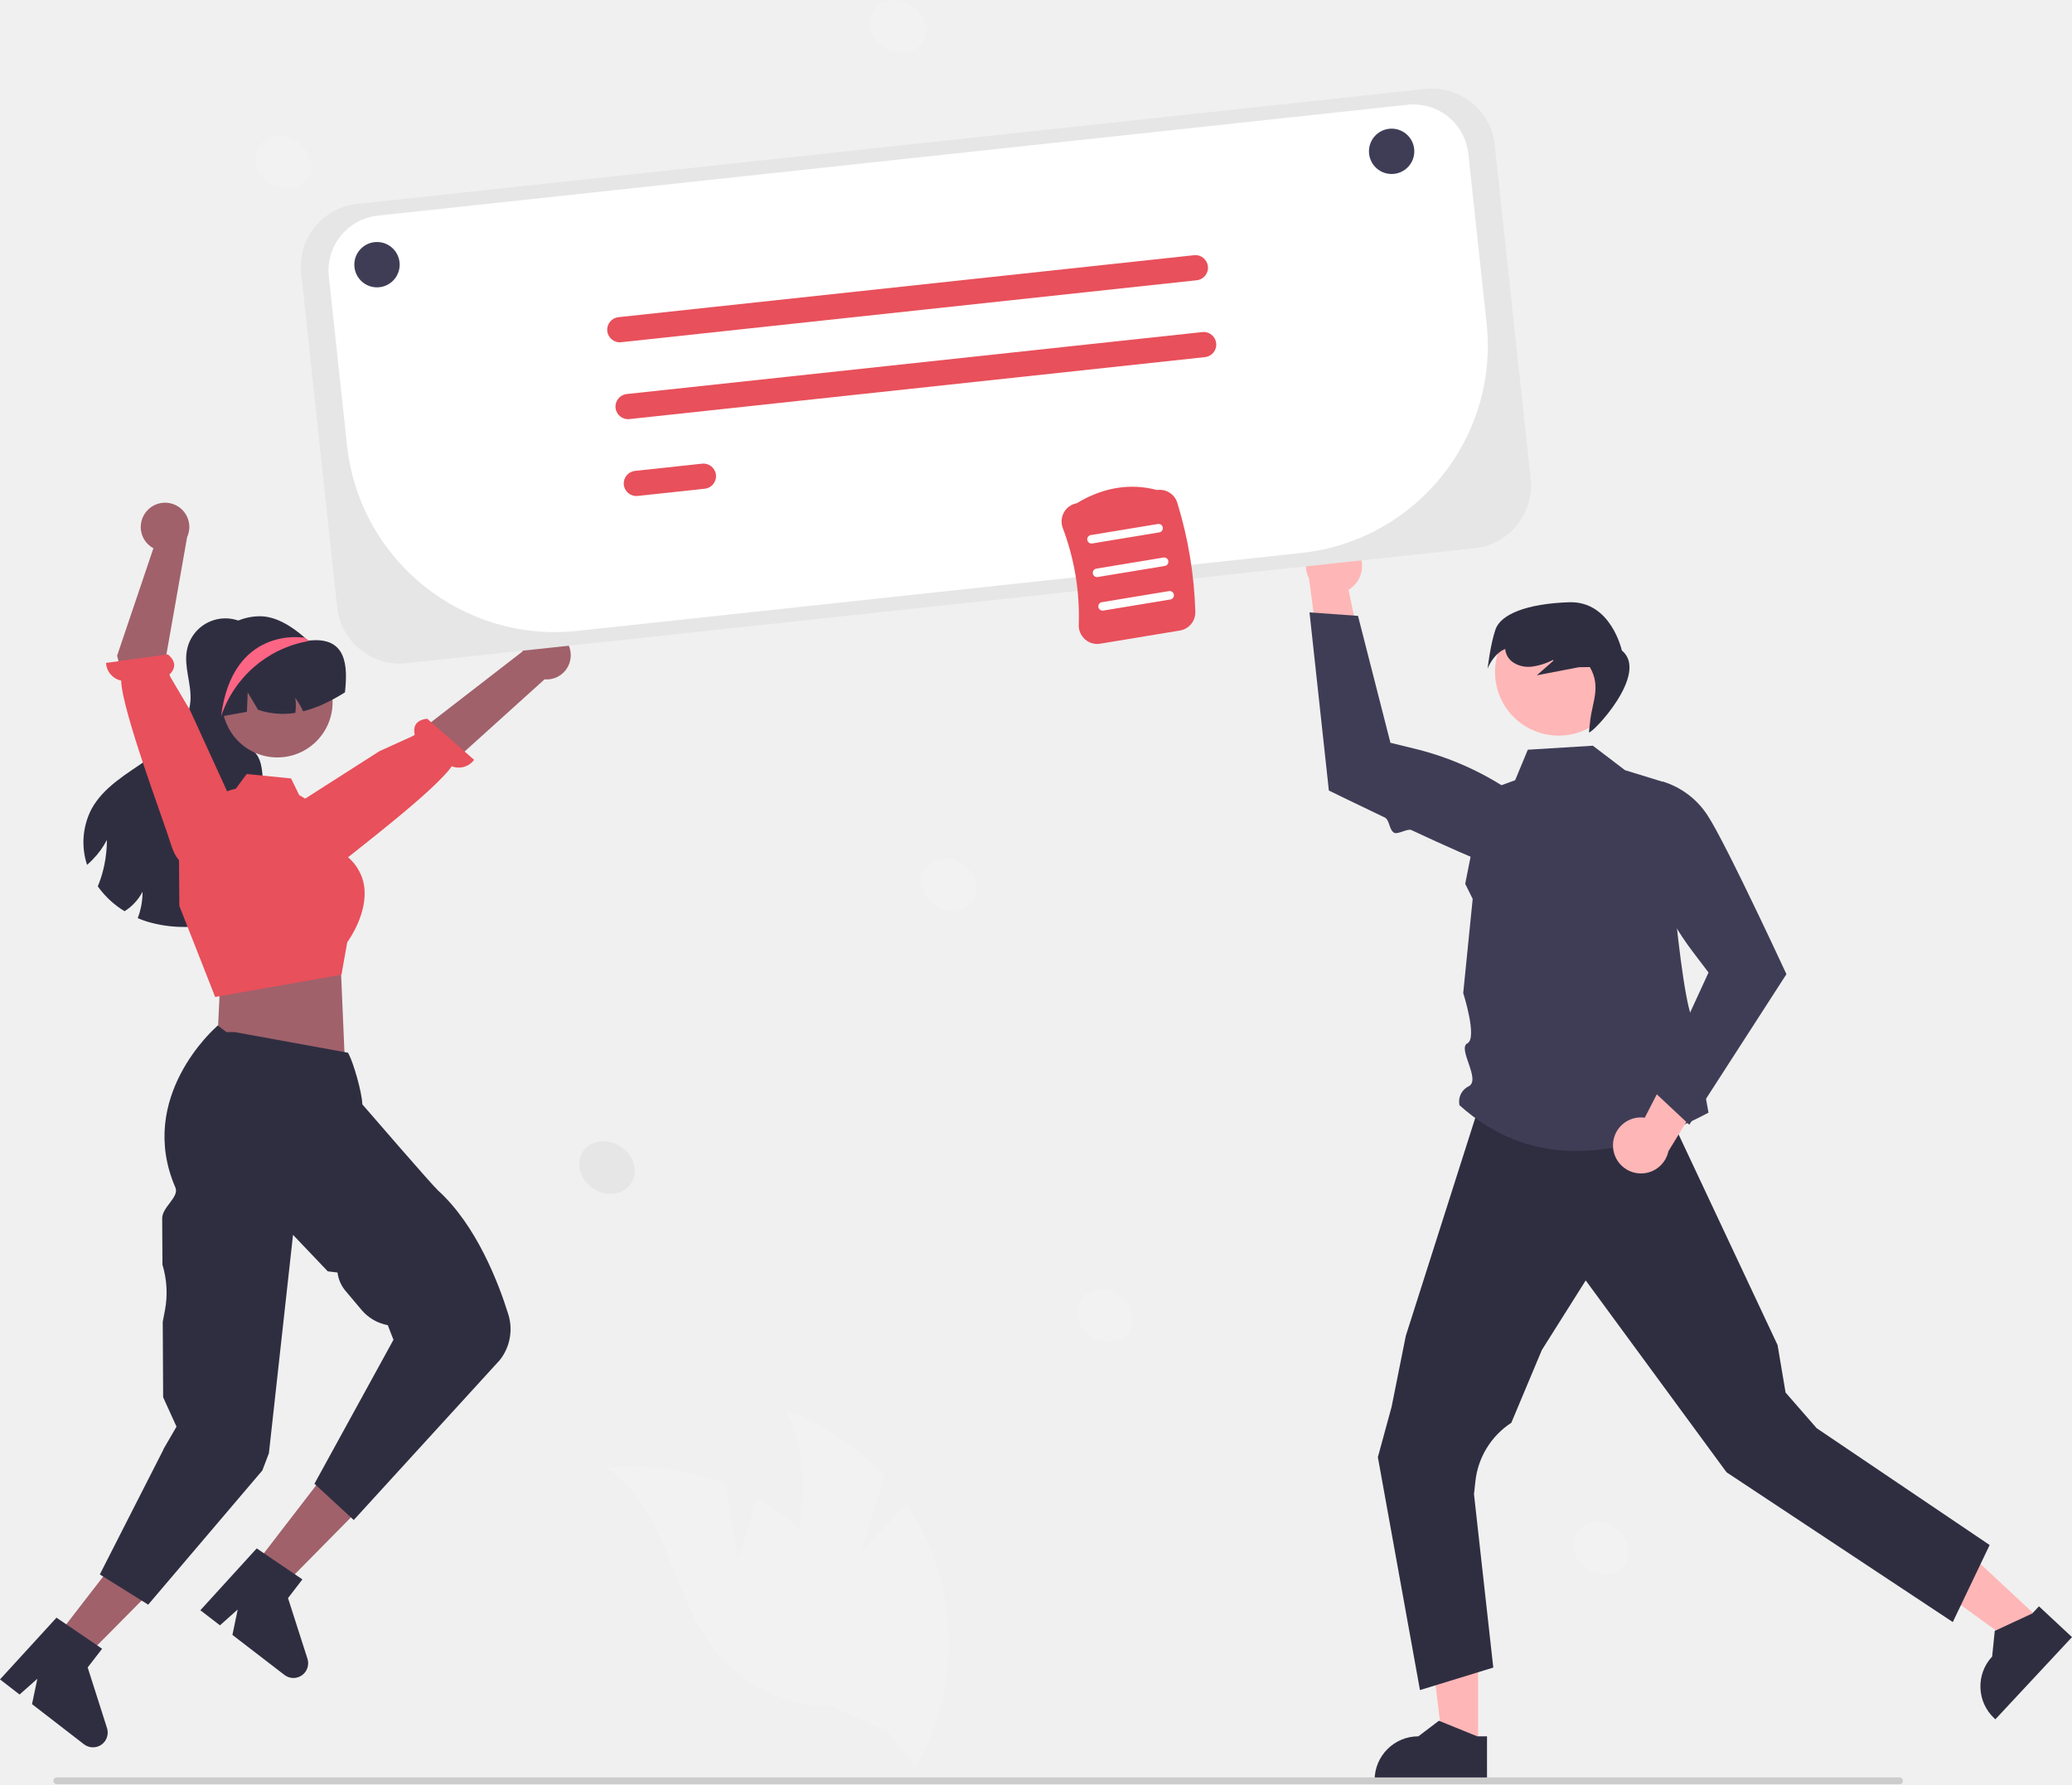
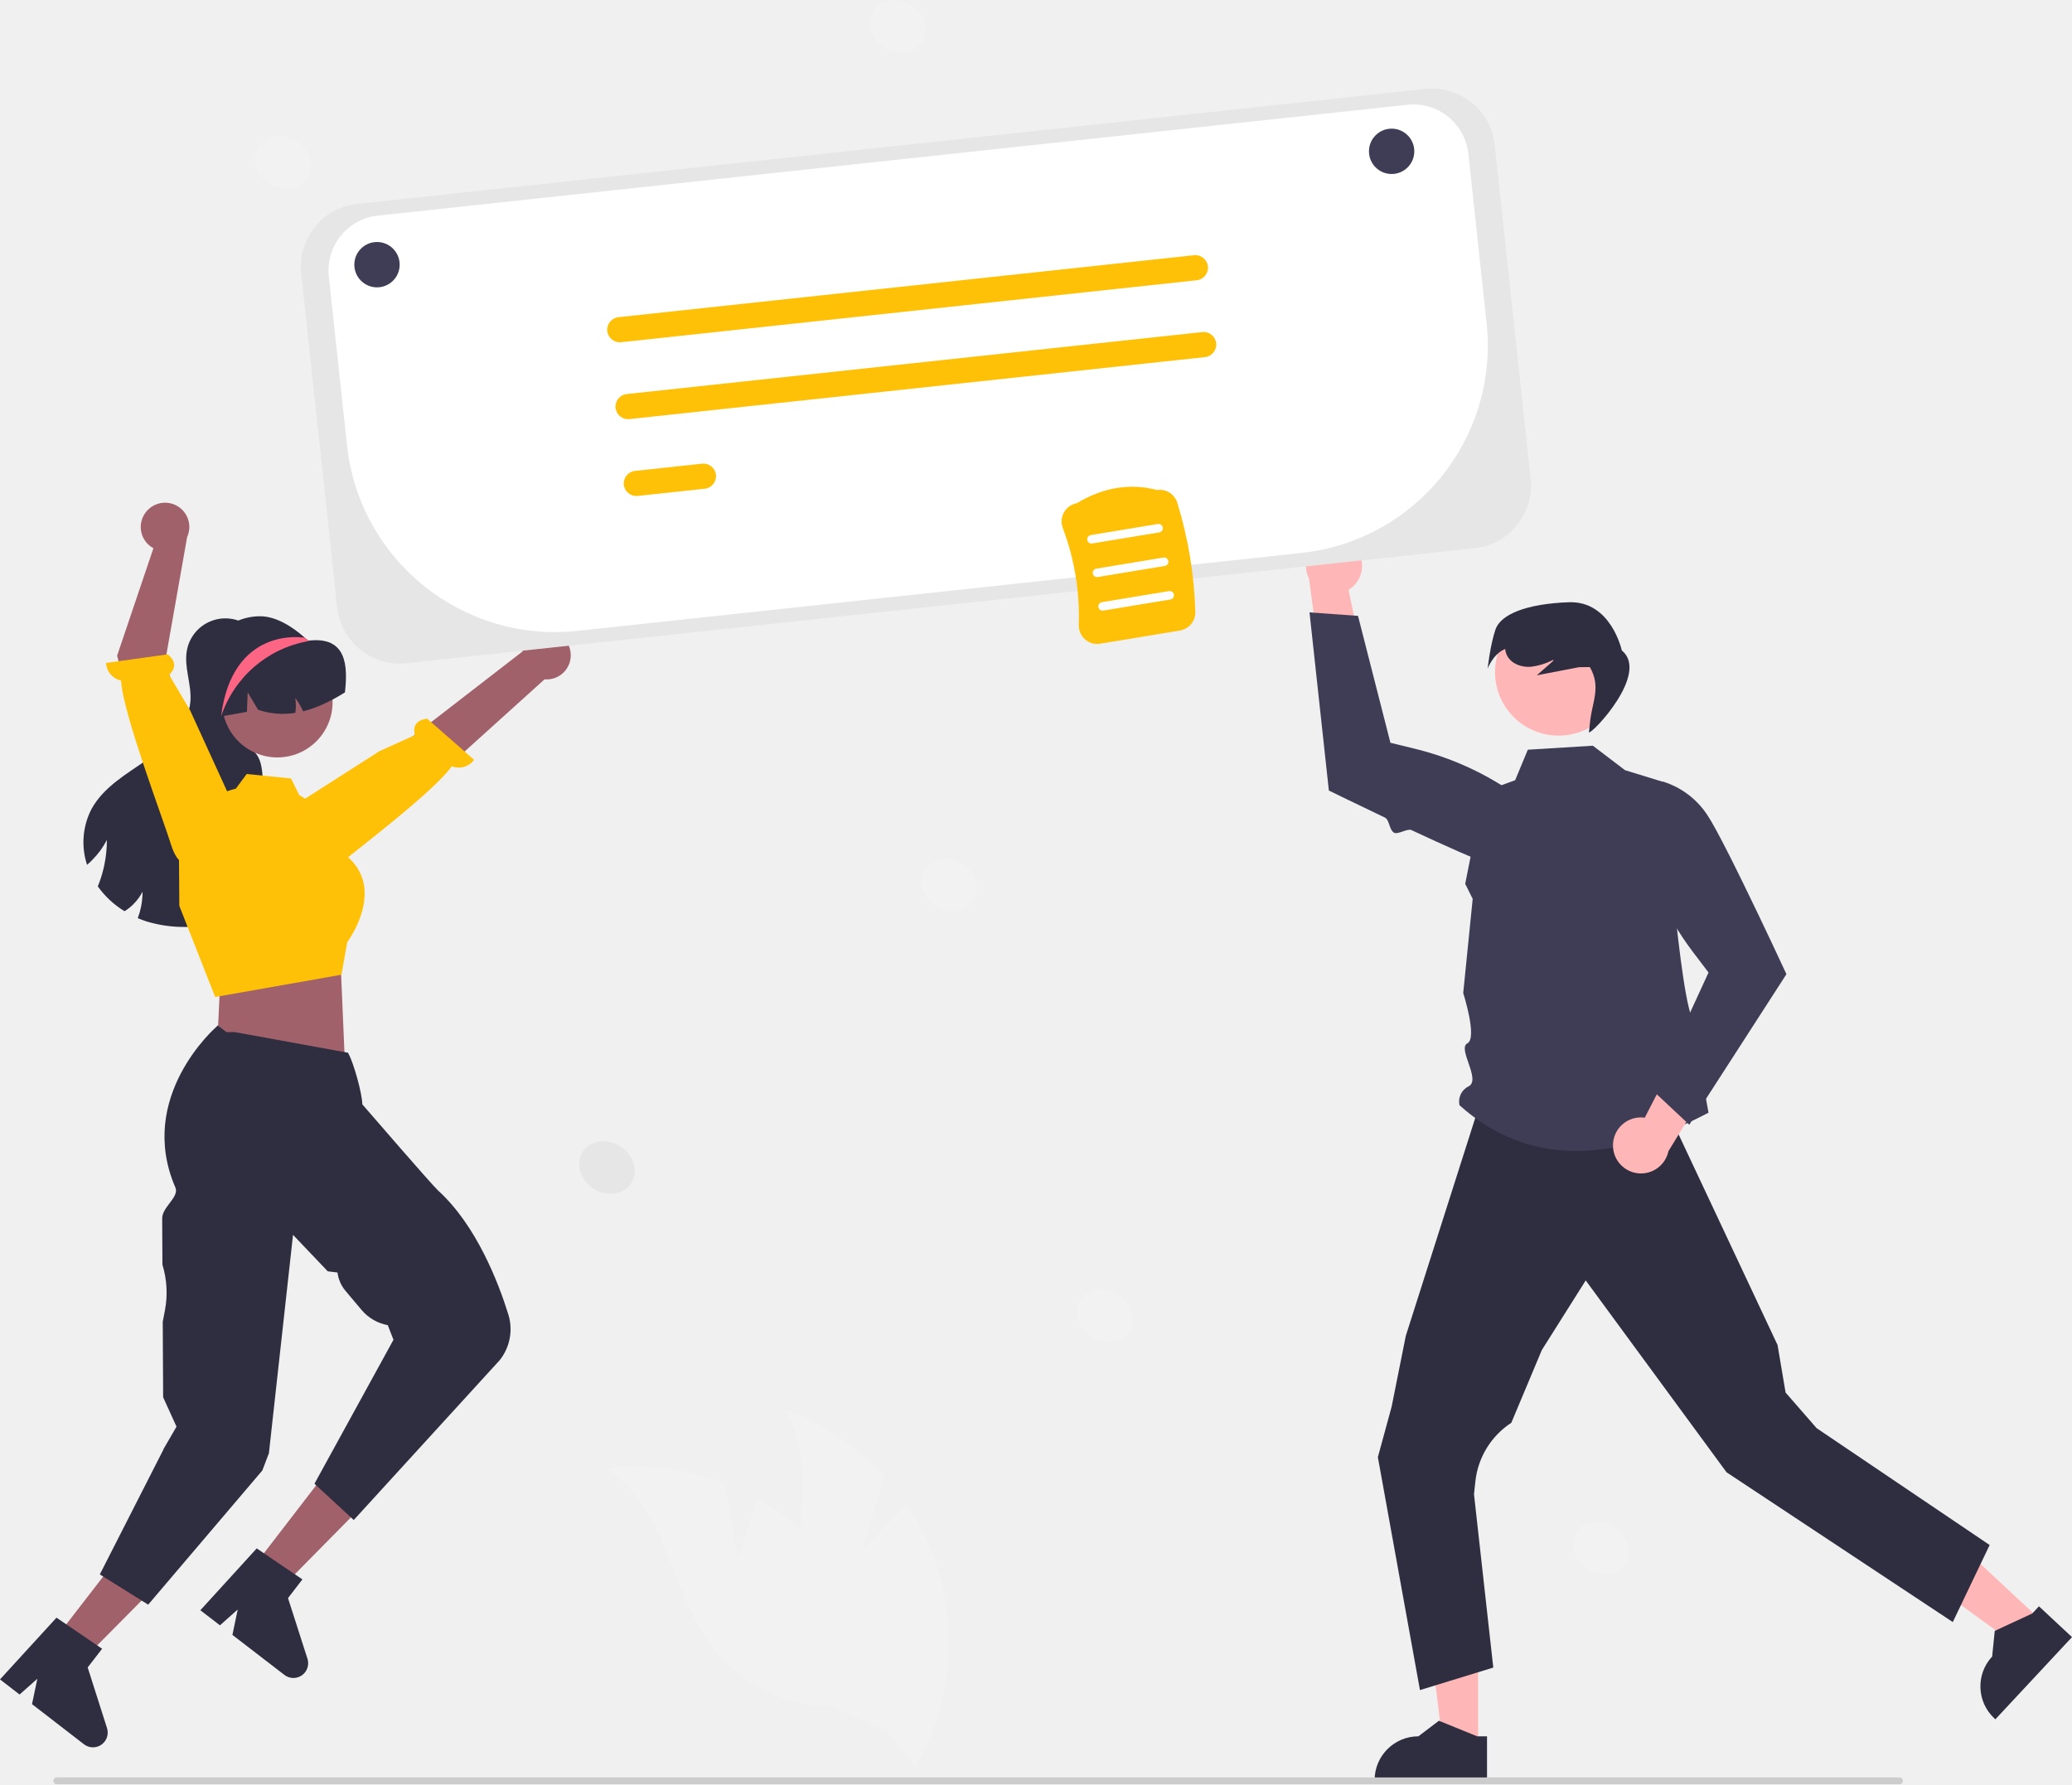
<svg xmlns="http://www.w3.org/2000/svg" data-name="Layer 1" width="731.077" height="629.614" viewBox="0 0 731.077 629.614">
  <path d="M538.567,682.174l7.985-26.005A87.77,87.77,0,0,0,511.468,632.663c13.124,21.743.407,50.108,5.706,74.946a52.794,52.794,0,0,0,28.277,35.978l12.117,15.014a88.466,88.466,0,0,0,6.502-73.787,85.453,85.453,0,0,0-9.894-19.018C546.976,674.261,538.567,682.174,538.567,682.174Z" transform="translate(-234.4615 -135.193)" fill="#f2f2f2" />
  <path d="M494.662,685.496,490.211,658.66a87.77,87.77,0,0,0-41.885-5.392c21.444,13.608,22.711,44.667,38.532,64.535A52.794,52.794,0,0,0,528.213,737.394l17.541,8.034a88.466,88.466,0,0,0-27.088-68.942,85.453,85.453,0,0,0-17.337-12.609C498.659,674.664,494.662,685.496,494.662,685.496Z" transform="translate(-234.4615 -135.193)" fill="#f2f2f2" />
  <polygon points="521.537 616.734 509.237 616.733 503.386 569.293 521.539 569.294 521.537 616.734" fill="#ffb6b6" />
  <path d="M759.135,763.849l-39.658-.001v-.502a15.437,15.437,0,0,1,15.436-15.436h.001l7.244-5.496,13.516,5.497,3.462 0Z" transform="translate(-234.4615 -135.193)" fill="#2f2e41" />
  <polygon points="720.217 571.872 711.831 580.869 673.137 552.804 685.514 539.526 720.217 571.872" fill="#ffb6b6" />
  <path d="M965.538,712.899l-27.04,29.01-.367-.342a15.437,15.437,0,0,1-.768-21.816l.001-.001.919-9.046,13.236-6.14,2.36-2.532Z" transform="translate(-234.4615 -135.193)" fill="#2f2e41" />
  <path d="M936.479,680.403l-13,27.189L843.65,654.738l-11.613-15.823-38.079-51.882-15.479,24.561-10.771,25.675,0,0a28.302,28.302,0,0,0-12.675,20.654l-.493,4.546,6.806,61.182-25.868,7.943-14.856-82.19,4.856-17.81,5-25,25.174-79h67.364l38.638,82.242,2.824,16.758,10.955,12.573Z" transform="translate(-234.4615 -135.193)" fill="#2f2e41" />
  <path d="M796.483,398.341l11.34,8.635,13.676,4.203s5.654,79.528,10.748,84.623.5,5.231,1.524,11.849,3.512,20.184,3.512,20.184c-34.387,18.203-64.032,18.691-87.845-2.609a5.931,5.931,0,0,1,3.236-6.695c4.432-2.352-4.086-13.328-.464-15.163s-1.472-17.755-1.472-17.755l3.342-33.216-2.64-5.31,6.443-32.489,11.18-4.083,4.466-10.76Z" transform="translate(-234.4615 -135.193)" fill="#3f3d56" />
  <path d="M803.587,539.69a9.83,9.83,0,0,1,11.207-10.08l15.982-31.064,8.904,15.82L823.139,541.439a9.884,9.884,0,0,1-19.551-1.749Z" transform="translate(-234.4615 -135.193)" fill="#ffb6b6" />
  <path d="M830.502,532.091l34.278-53.127-.113-.244c-.129-.28-7.892-17.045-15.413-32.4-1.158-2.365-2.311-4.696-3.429-6.928q-.724-1.445-1.426-2.83c-3.159-6.228-5.919-11.375-7.566-13.82a29.015,29.015,0,0,0-15.375-11.664l-.159-.041-.151.063a14.724,14.724,0,0,0-8.763,16.198,104.296,104.296,0,0,0,19.353,43.755l5.557,7.325-19.312,41.985Z" transform="translate(-234.4615 -135.193)" fill="#3f3d56" />
  <path d="M712.628,328.445a9.83,9.83,0,0,1-2.359,14.888l7.146,34.195-16.879-6.683-4.198-31.448A9.884,9.884,0,0,1,712.628,328.445Z" transform="translate(-234.4615 -135.193)" fill="#ffb6b6" />
  <path d="M696.505,351.296l6.826,62.857.242.119c.199.098,8.847,4.339,19.461,9.391,1.791.852,1.534,4.543,3.405,5.426,1.289.608,4.693-1.597,5.996-.988,11.602,5.426,23.334,10.702,28.01,12.131a29.015,29.015,0,0,0,19.289-.621l.149-.068.078-.144a14.724,14.724,0,0,0-3.392-18.101A104.296,104.296,0,0,0,733.982,399.492l-8.929-2.191-11.436-44.776Z" transform="translate(-234.4615 -135.193)" fill="#3f3d56" />
  <circle cx="549.931" cy="237.156" r="22.431" fill="#ffb6b6" />
  <path d="M762.123,357.318c1.845-5.367,11.027-9.089,25.914-9.606S806.699,364.738,806.699,364.738c9.938,8.062-10.612,29.645-11.606,28.868l.447-4.055c.74-6.717,3.885-11.958-.115-18.958l-3.841.044q-7.441,1.431-14.882,2.862l5.873-5.171-.166-.256a22.726,22.726,0,0,1-8.017,2.434c-3.157.186-6.607-1.071-8.119-3.848a6.466,6.466,0,0,1-.725-2.46c-4.257,1.701-6.203,6.948-6.203,6.948S760.278,362.685,762.123,357.318Z" transform="translate(-234.4615 -135.193)" fill="#2f2e41" />
  <path d="M324.835,358.664a12.015,12.015,0,0,0-.981-1.099c.085-.117.171-.245.256-.363Z" transform="translate(-234.4615 -135.193)" fill="#2f2e41" />
  <path d="M329.197,448.88c-3.669,6.517-10.997,10.154-18.261,11.936a45.628,45.628,0,0,1-24.821-.48c-1.024-.331-2.048-.715-3.04-1.141a26.191,26.191,0,0,0,1.131-3.893,26.702,26.702,0,0,0,.555-5.45,17.207,17.207,0,0,1-3.104,4.277,15.695,15.695,0,0,1-3.253,2.613,31.947,31.947,0,0,1-9.44-8.768c.16-.395.32-.789.469-1.184a42.552,42.552,0,0,0,1.835-6.336,43.324,43.324,0,0,0,.907-8.864,27.851,27.851,0,0,1-5.056,6.954,22.669,22.669,0,0,1-1.941,1.845,25.523,25.523,0,0,1,1.536-19.637c4.224-7.808,12.416-12.448,19.711-17.493,7.306-5.045,14.613-11.872,15.231-20.735.416-5.984-2.357-11.978-1.248-17.866a13.804,13.804,0,0,1,23.445-7.093c-4.139,5.866-8.256,11.936-9.93,18.911-1.707,7.104-.309,15.434,5.291,20.138,1.92,1.621,4.277,2.773,5.76,4.8,1.973,2.688,1.984,6.272,2.304,9.578.64,6.432,2.741,12.618,3.872,18.986C332.291,436.336,332.355,443.237,329.197,448.88Z" transform="translate(-234.4615 -135.193)" fill="#2f2e41" />
  <polygon points="19.519 578.195 29.254 585.716 62.898 551.747 48.53 540.646 19.519 578.195" fill="#a0616a" />
  <path d="M254.395,706.039l16.098,10.972-5.094,6.593,6.823,21.409a5.204,5.204,0,0,1-8.141,5.699l-18.32-14.156,1.881-8.961-6.272,5.569-6.907-5.337Z" transform="translate(-234.4615 -135.193)" fill="#2f2e41" />
  <path d="M303.369,377.614a23.236,23.236,0,1,0,39.966-16.117l-.112-.111c-.186-.195-.372-.39-.567-.576a.009.009,0,0,1-.009-.009c-.242-.223-.483-.446-.734-.66-4.09-3.588-9.837-7.482-15.702-7.482C313.375,352.659,303.369,364.778,303.369,377.614Z" transform="translate(-234.4615 -135.193)" fill="#2f2e41" />
  <path d="M435.811,365.681a8.511,8.511,0,0,1-9.217,9.24l-57.538,51.951-9.902-15.638,59.672-46.149a8.557,8.557,0,0,1,16.985.596Z" transform="translate(-234.4615 -135.193)" fill="#a0616a" />
-   <path d="M344.465,442.554s2.141,3.954,9.454-2.151c5.854-4.888,33.903-26.107,39.945-34.803a6.686,6.686,0,0,0,7.872-2.286L385.18,388.814c-4.954.57-4.847,3.898-4.332,5.787l-12.489,5.658-32.25,20.61,6.756,18.854Z" transform="translate(-234.4615 -135.193)" fill="#e8505b" />
+   <path d="M344.465,442.554s2.141,3.954,9.454-2.151c5.854-4.888,33.903-26.107,39.945-34.803a6.686,6.686,0,0,0,7.872-2.286L385.18,388.814c-4.954.57-4.847,3.898-4.332,5.787l-12.489,5.658-32.25,20.61,6.756,18.854Z" transform="translate(-234.4615 -135.193)" fill="#ffc107" />
  <polygon points="78.761 343.789 77.555 349.532 76.531 370.716 121.615 373.194 120.215 340.612 115.845 333.432 78.761 343.789" fill="#a0616a" />
  <circle cx="97.868" cy="247.797" r="19.484" fill="#a0616a" />
-   <path d="M297.738,454.858l-.12-16.196a25.776,25.776,0,0,1,19.962-25.124l.074-.017,3.853-5.191,15.653,1.566,2.869,5.864,11.343,6.754,4.367,14.039a16.602,16.602,0,0,1,7.174,11.119c1.483,9.471-5.148,18.946-5.937,20.033l-2.032,11.446-44.21,7.801-.359.045Z" transform="translate(-234.4615 -135.193)" fill="#e8505b" />
+   <path d="M297.738,454.858l-.12-16.196a25.776,25.776,0,0,1,19.962-25.124l.074-.017,3.853-5.191,15.653,1.566,2.869,5.864,11.343,6.754,4.367,14.039a16.602,16.602,0,0,1,7.174,11.119c1.483,9.471-5.148,18.946-5.937,20.033l-2.032,11.446-44.21,7.801-.359.045Z" transform="translate(-234.4615 -135.193)" fill="#ffc107" />
  <path d="M356.173,379.517a66.428,66.428,0,0,1-7.061,3.893,40.632,40.632,0,0,1-7.701,2.784,26.617,26.617,0,0,0-2.773-4.725,17.184,17.184,0,0,1,.021,5.28,27.507,27.507,0,0,1-13.13-1.077l-3.669-6.154-.277,6.869c-3.04.555-6.069,1.077-9.109,1.621-.181.021-.363.064-.533.096-1.888-8.512.789-17.887,6.741-23.562a21.445,21.445,0,0,1,22.527-4.373c.48.192.971.405,1.44.629a.01.01,0,0,0,.011.011c.277.139.512.469.821.437C356.791,359.762,357.218,370.087,356.173,379.517Z" transform="translate(-234.4615 -135.193)" fill="#2f2e41" />
  <polygon points="89.297 553.071 99.047 560.572 132.623 526.535 118.233 515.464 89.297 553.071" fill="#a0616a" />
  <path d="M325.042,681.594,341.162,692.533l-5.081,6.603,6.866,21.395a5.204,5.204,0,0,1-8.129,5.715l-18.349-14.119,1.863-8.965-6.261,5.581-6.918-5.323Z" transform="translate(-234.4615 -135.193)" fill="#2f2e41" />
  <path d="M292.12,646.722l-0-.127,4.621-7.963-4.718-10.365-.142-26.631.765-3.998a33.632,33.632,0,0,0-.872-16.158l0,0-.086-16.21c-.166-4.061,6.125-7.632,4.658-11.018-13.866-31.999,14.16-56.41,14.349-56.606l.573-.595,3.107,2.354,2.958.004,39.912,7.273.288.537c1.57,2.944,4.599,13.093,4.779,17.686,1.989,2.303,24.647,28.521,26.661,30.343,13.611,12.315,21.404,32.698,24.837,43.753a17.555,17.555,0,0,1-3.006,16.143L359.276,671.582l-13.866-12.8,27.881-50.805-2.01-5.155a15.843,15.843,0,0,1-9.237-5.366l-5.646-6.701a12.529,12.529,0,0,1-2.86-6.517l-3.424-.412L337.851,570.95l-8.508,77.052-2.313,6.087-40.284,47.359L269.679,690.781Z" transform="translate(-234.4615 -135.193)" fill="#2f2e41" />
  <path d="M285.968,315.87a8.511,8.511,0,0,0,2.623,12.785l-12.809,37.922,10.46,40.187,16.866-7.625-10.408-30.312,7.787-44.122a8.557,8.557,0,0,0-14.519-8.835Z" transform="translate(-234.4615 -135.193)" fill="#a0616a" />
-   <path d="M301.407,439.876s-3.961,2.127-6.716-6.992c-2.206-7.301-17.216-46.94-17.486-57.526a6.686,6.686,0,0,1-5.321-6.236l21.8-3.017c3.825,3.198,1.908,5.92.439,7.215l7.425,12.577,15.519,33.953L304.297,438.389Z" transform="translate(-234.4615 -135.193)" fill="#e8505b" />
+   <path d="M301.407,439.876s-3.961,2.127-6.716-6.992c-2.206-7.301-17.216-46.94-17.486-57.526a6.686,6.686,0,0,1-5.321-6.236l21.8-3.017c3.825,3.198,1.908,5.92.439,7.215l7.425,12.577,15.519,33.953L304.297,438.389Z" transform="translate(-234.4615 -135.193)" fill="#ffc107" />
  <path d="M312.468,388.005A39.634,39.634,0,0,1,342.982,361.488c.028-.009.121-.046.242-.102.074-.047.167-.093.26-.139-.279-.158-.548-.297-.827-.437a.009.009,0,0,1-.009-.009c-.242-.223-.483-.446-.734-.66l-.706.028S316.381,356.237,312.468,388.005Z" transform="translate(-234.4615 -135.193)" fill="#fd6584" />
  <ellipse cx="624.318" cy="599.483" rx="8.857" ry="10.195" transform="translate(-455.0757 652.0179) rotate(-56.36398)" fill="#f2f2f2" />
  <ellipse cx="569.318" cy="447.483" rx="8.857" ry="10.195" transform="translate(-353.0592 538.4215) rotate(-56.36398)" fill="#f2f2f2" />
  <ellipse cx="799.318" cy="681.483" rx="8.857" ry="10.195" transform="translate(-445.2818 834.2972) rotate(-56.36398)" fill="#f2f2f2" />
  <ellipse cx="334.318" cy="192.483" rx="8.857" ry="10.195" transform="translate(-245.583 229.0152) rotate(-56.36398)" fill="#f2f2f2" />
  <ellipse cx="551.318" cy="144.483" rx="8.857" ry="10.195" transform="translate(-108.8191 388.2715) rotate(-56.36398)" fill="#f2f2f2" />
  <ellipse cx="448.618" cy="547.197" rx="8.857" ry="10.195" transform="translate(-489.9215 482.4108) rotate(-56.36398)" fill="#e6e6e6" />
  <path d="M904.729,764.807h-650.294a1.191,1.191,0,0,1,0-2.381h650.294a1.191,1.191,0,0,1,0,2.381Z" transform="translate(-234.4615 -135.193)" fill="#ccc" />
  <path d="M375.47,369.355a22.24,22.24,0,0,1-22.045-19.831L340.73,231.618a22.23,22.23,0,0,1,19.701-24.455l376.954-40.588a22.23,22.23,0,0,1,24.456,19.7L774.536,304.181a22.231,22.231,0,0,1-19.701,24.456l-.054-.497.054.497L377.881,369.225A22.494,22.494,0,0,1,375.47,369.355Z" transform="translate(-234.4615 -135.193)" fill="#e6e6e6" />
  <path d="M733.233,172.048a19.852,19.852,0,0,0-2.12.114L367.749,211.287a19.459,19.459,0,0,0-17.264,21.431l6.419,59.615a73.811,73.811,0,0,0,81.29,65.486L693.699,330.308A73.587,73.587,0,0,0,758.986,249.265l-6.443-59.838a19.463,19.463,0,0,0-19.31-17.378Z" transform="translate(-234.4615 -135.193)" fill="#fff" />
-   <path d="M656.714,234.09l-203.088,21.867a4.444,4.444,0,1,1-.952-8.838l203.088-21.867a4.444,4.444,0,1,1,.952,8.838Z" transform="translate(-234.4615 -135.193)" fill="#e8505b" />
-   <path d="M659.634,261.213l-203.088,21.867a4.444,4.444,0,0,1-.952-8.838l203.088-21.867a4.444,4.444,0,0,1,.952,8.838Z" transform="translate(-234.4615 -135.193)" fill="#e8505b" />
-   <path d="M483.133,307.654l-23.667,2.548a4.444,4.444,0,0,1-.952-8.838l23.667-2.548a4.444,4.444,0,1,1,.952,8.838Z" transform="translate(-234.4615 -135.193)" fill="#e8505b" />
+   <path d="M656.714,234.09l-203.088,21.867a4.444,4.444,0,1,1-.952-8.838l203.088-21.867a4.444,4.444,0,1,1,.952,8.838Z" transform="translate(-234.4615 -135.193)" fill="#ffc107" />
+   <path d="M659.634,261.213l-203.088,21.867a4.444,4.444,0,0,1-.952-8.838l203.088-21.867a4.444,4.444,0,0,1,.952,8.838Z" transform="translate(-234.4615 -135.193)" fill="#ffc107" />
+   <path d="M483.133,307.654l-23.667,2.548a4.444,4.444,0,0,1-.952-8.838l23.667-2.548a4.444,4.444,0,1,1,.952,8.838Z" transform="translate(-234.4615 -135.193)" fill="#ffc107" />
  <circle cx="133.018" cy="93.4" r="8" fill="#3f3d56" />
  <circle cx="491.018" cy="53.4" r="8" fill="#3f3d56" />
-   <path d="M617.323,360.829a6.587,6.587,0,0,1-2.236-5.196,87.659,87.659,0,0,0-5.63-34.077,6.587,6.587,0,0,1,.446-5.639,6.439,6.439,0,0,1,4.449-3.13c9.299-5.611,18.831-7.187,28.338-4.681a6.515,6.515,0,0,1,7.163,4.491,144.983,144.983,0,0,1,6.365,38.525,6.514,6.514,0,0,1-5.446,6.575l-28.133,4.648A6.438,6.438,0,0,1,617.323,360.829Z" transform="translate(-234.4615 -135.193)" fill="#e8505b" />
+   <path d="M617.323,360.829a6.587,6.587,0,0,1-2.236-5.196,87.659,87.659,0,0,0-5.63-34.077,6.587,6.587,0,0,1,.446-5.639,6.439,6.439,0,0,1,4.449-3.13c9.299-5.611,18.831-7.187,28.338-4.681a6.515,6.515,0,0,1,7.163,4.491,144.983,144.983,0,0,1,6.365,38.525,6.514,6.514,0,0,1-5.446,6.575l-28.133,4.648A6.438,6.438,0,0,1,617.323,360.829Z" transform="translate(-234.4615 -135.193)" fill="#ffc107" />
  <path d="M619.821,326.974l23.679-3.912a1.5,1.5,0,1,0-.489-2.96l-23.679,3.912a1.5,1.5,0,0,0,.489,2.96Z" transform="translate(-234.4615 -135.193)" fill="#fff" />
  <path d="M621.777,338.813l23.679-3.912a1.5,1.5,0,0,0-.489-2.96l-23.679,3.912a1.5,1.5,0,1,0,.489,2.96Z" transform="translate(-234.4615 -135.193)" fill="#fff" />
  <path d="M623.733,350.653l23.679-3.912a1.5,1.5,0,0,0-.489-2.96l-23.679,3.912a1.5,1.5,0,1,0,.489,2.96Z" transform="translate(-234.4615 -135.193)" fill="#fff" />
</svg>
